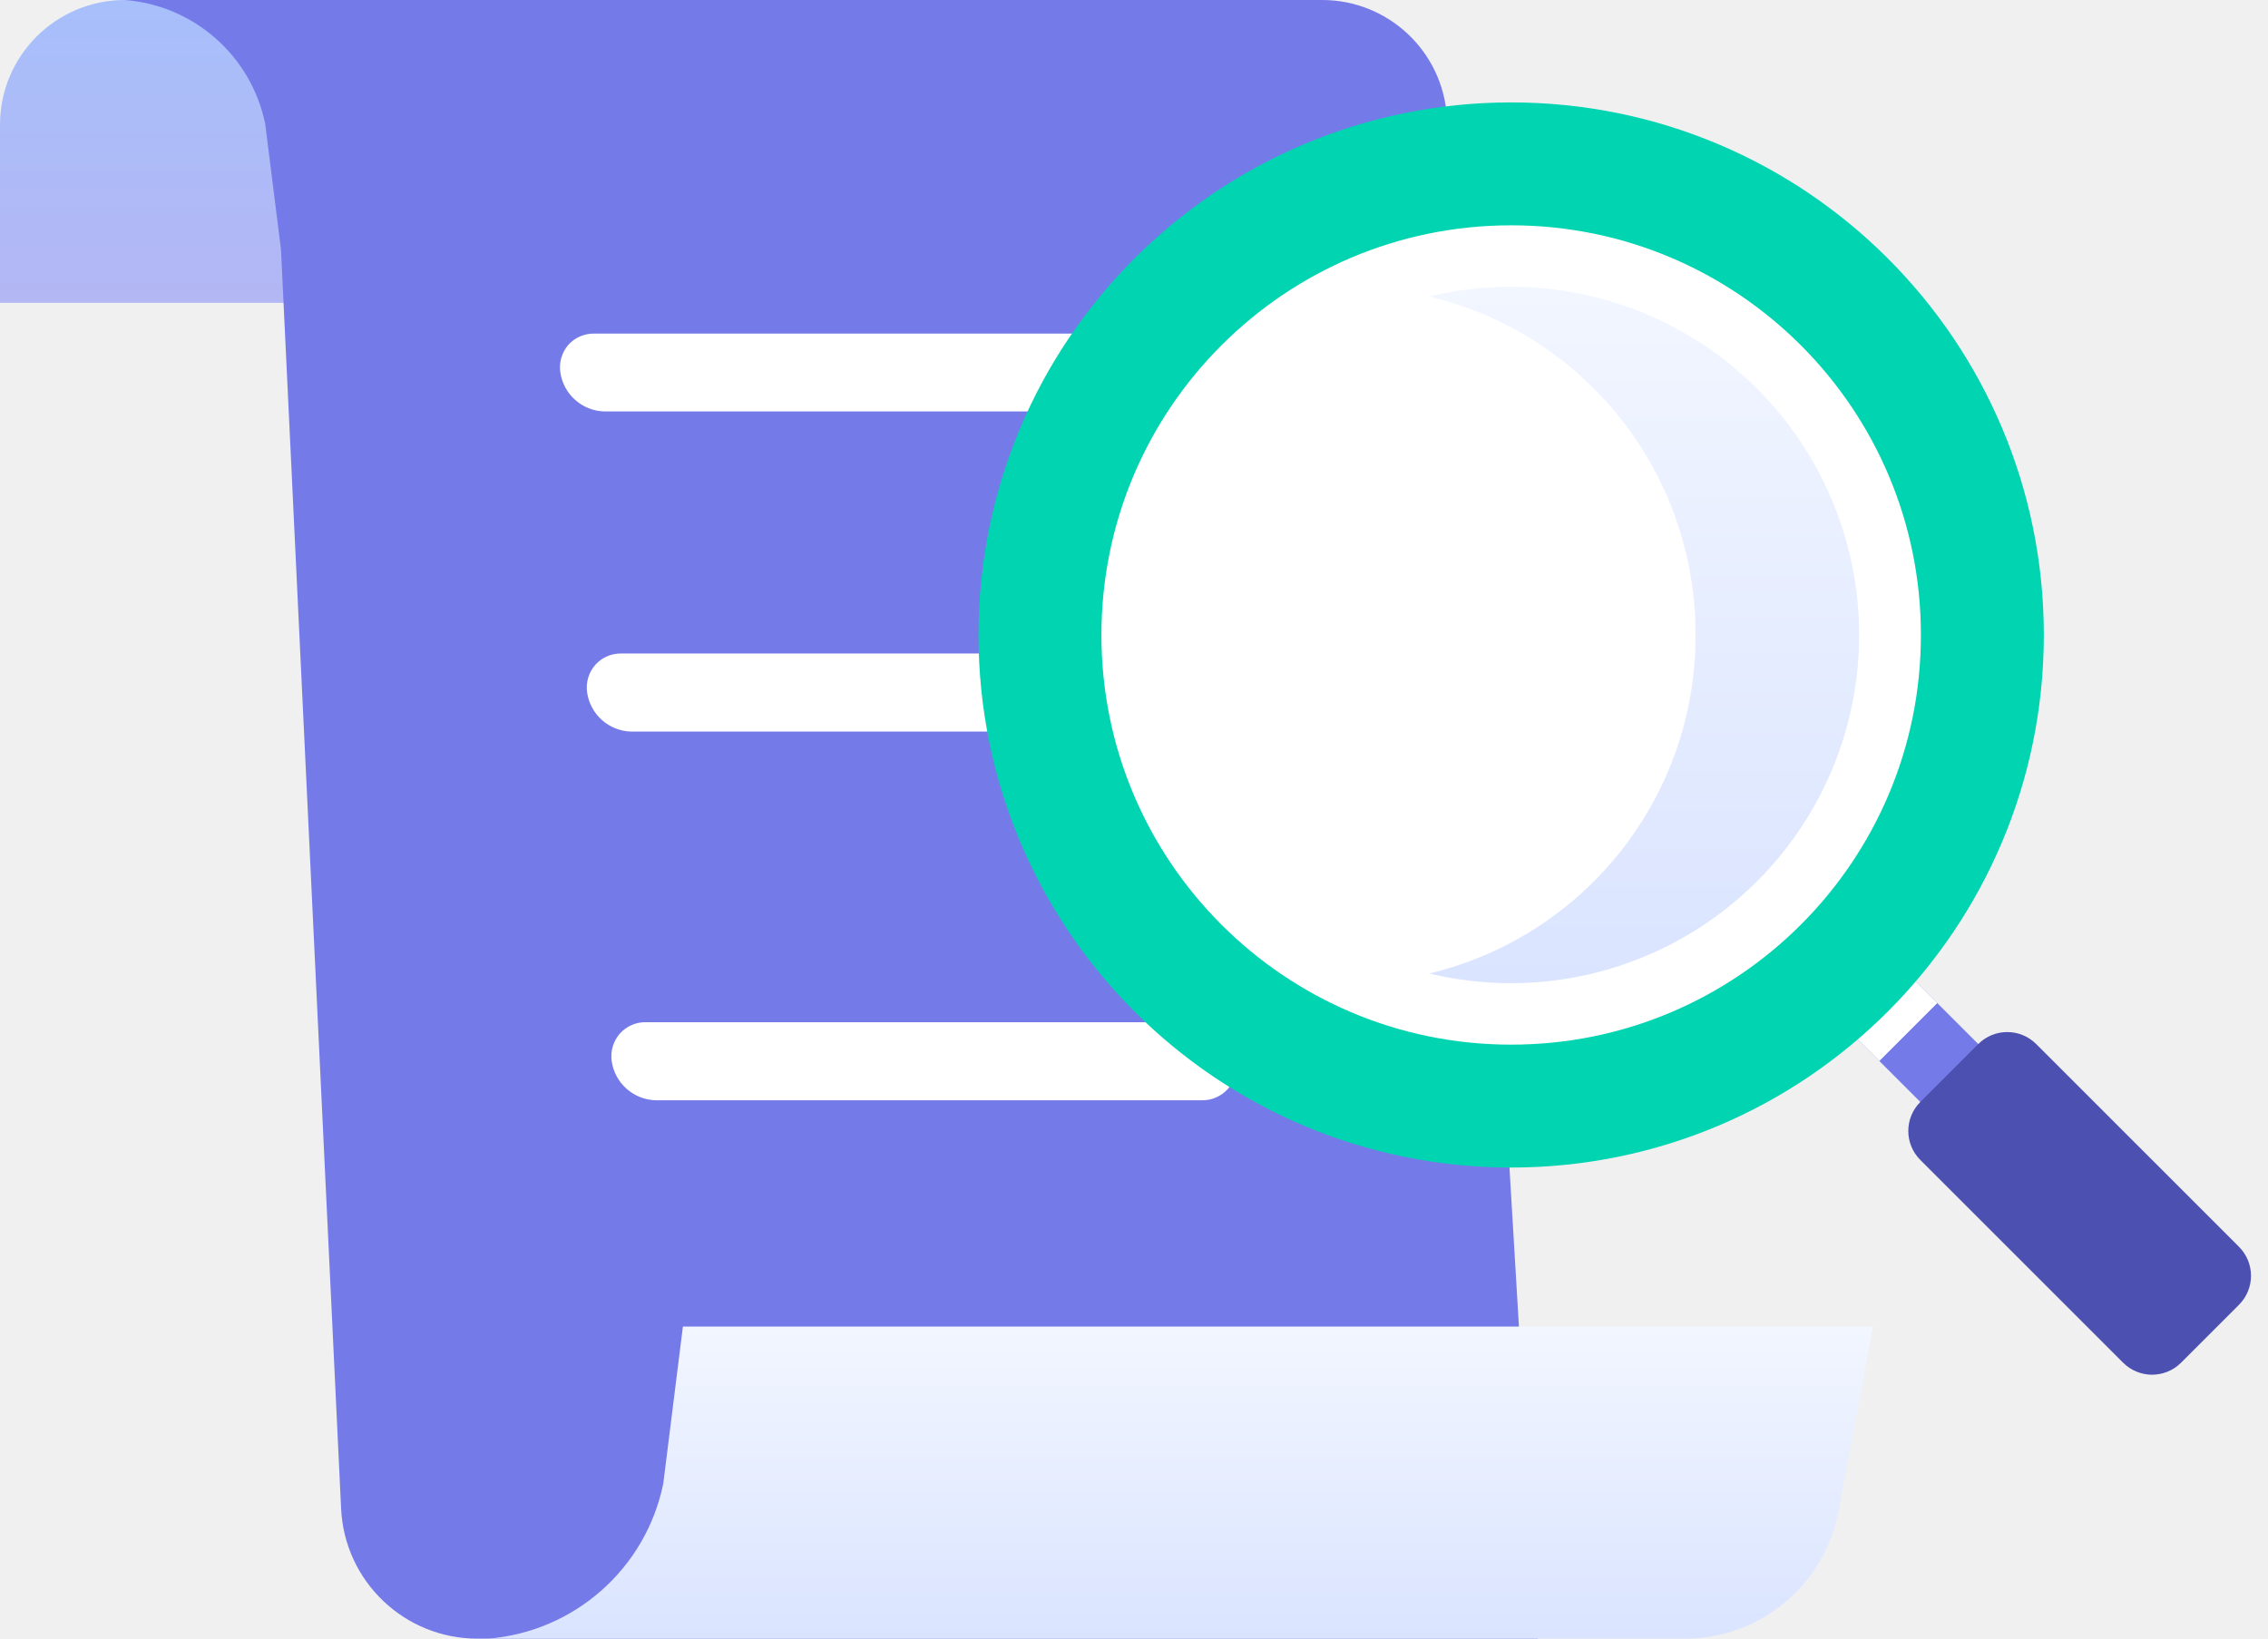
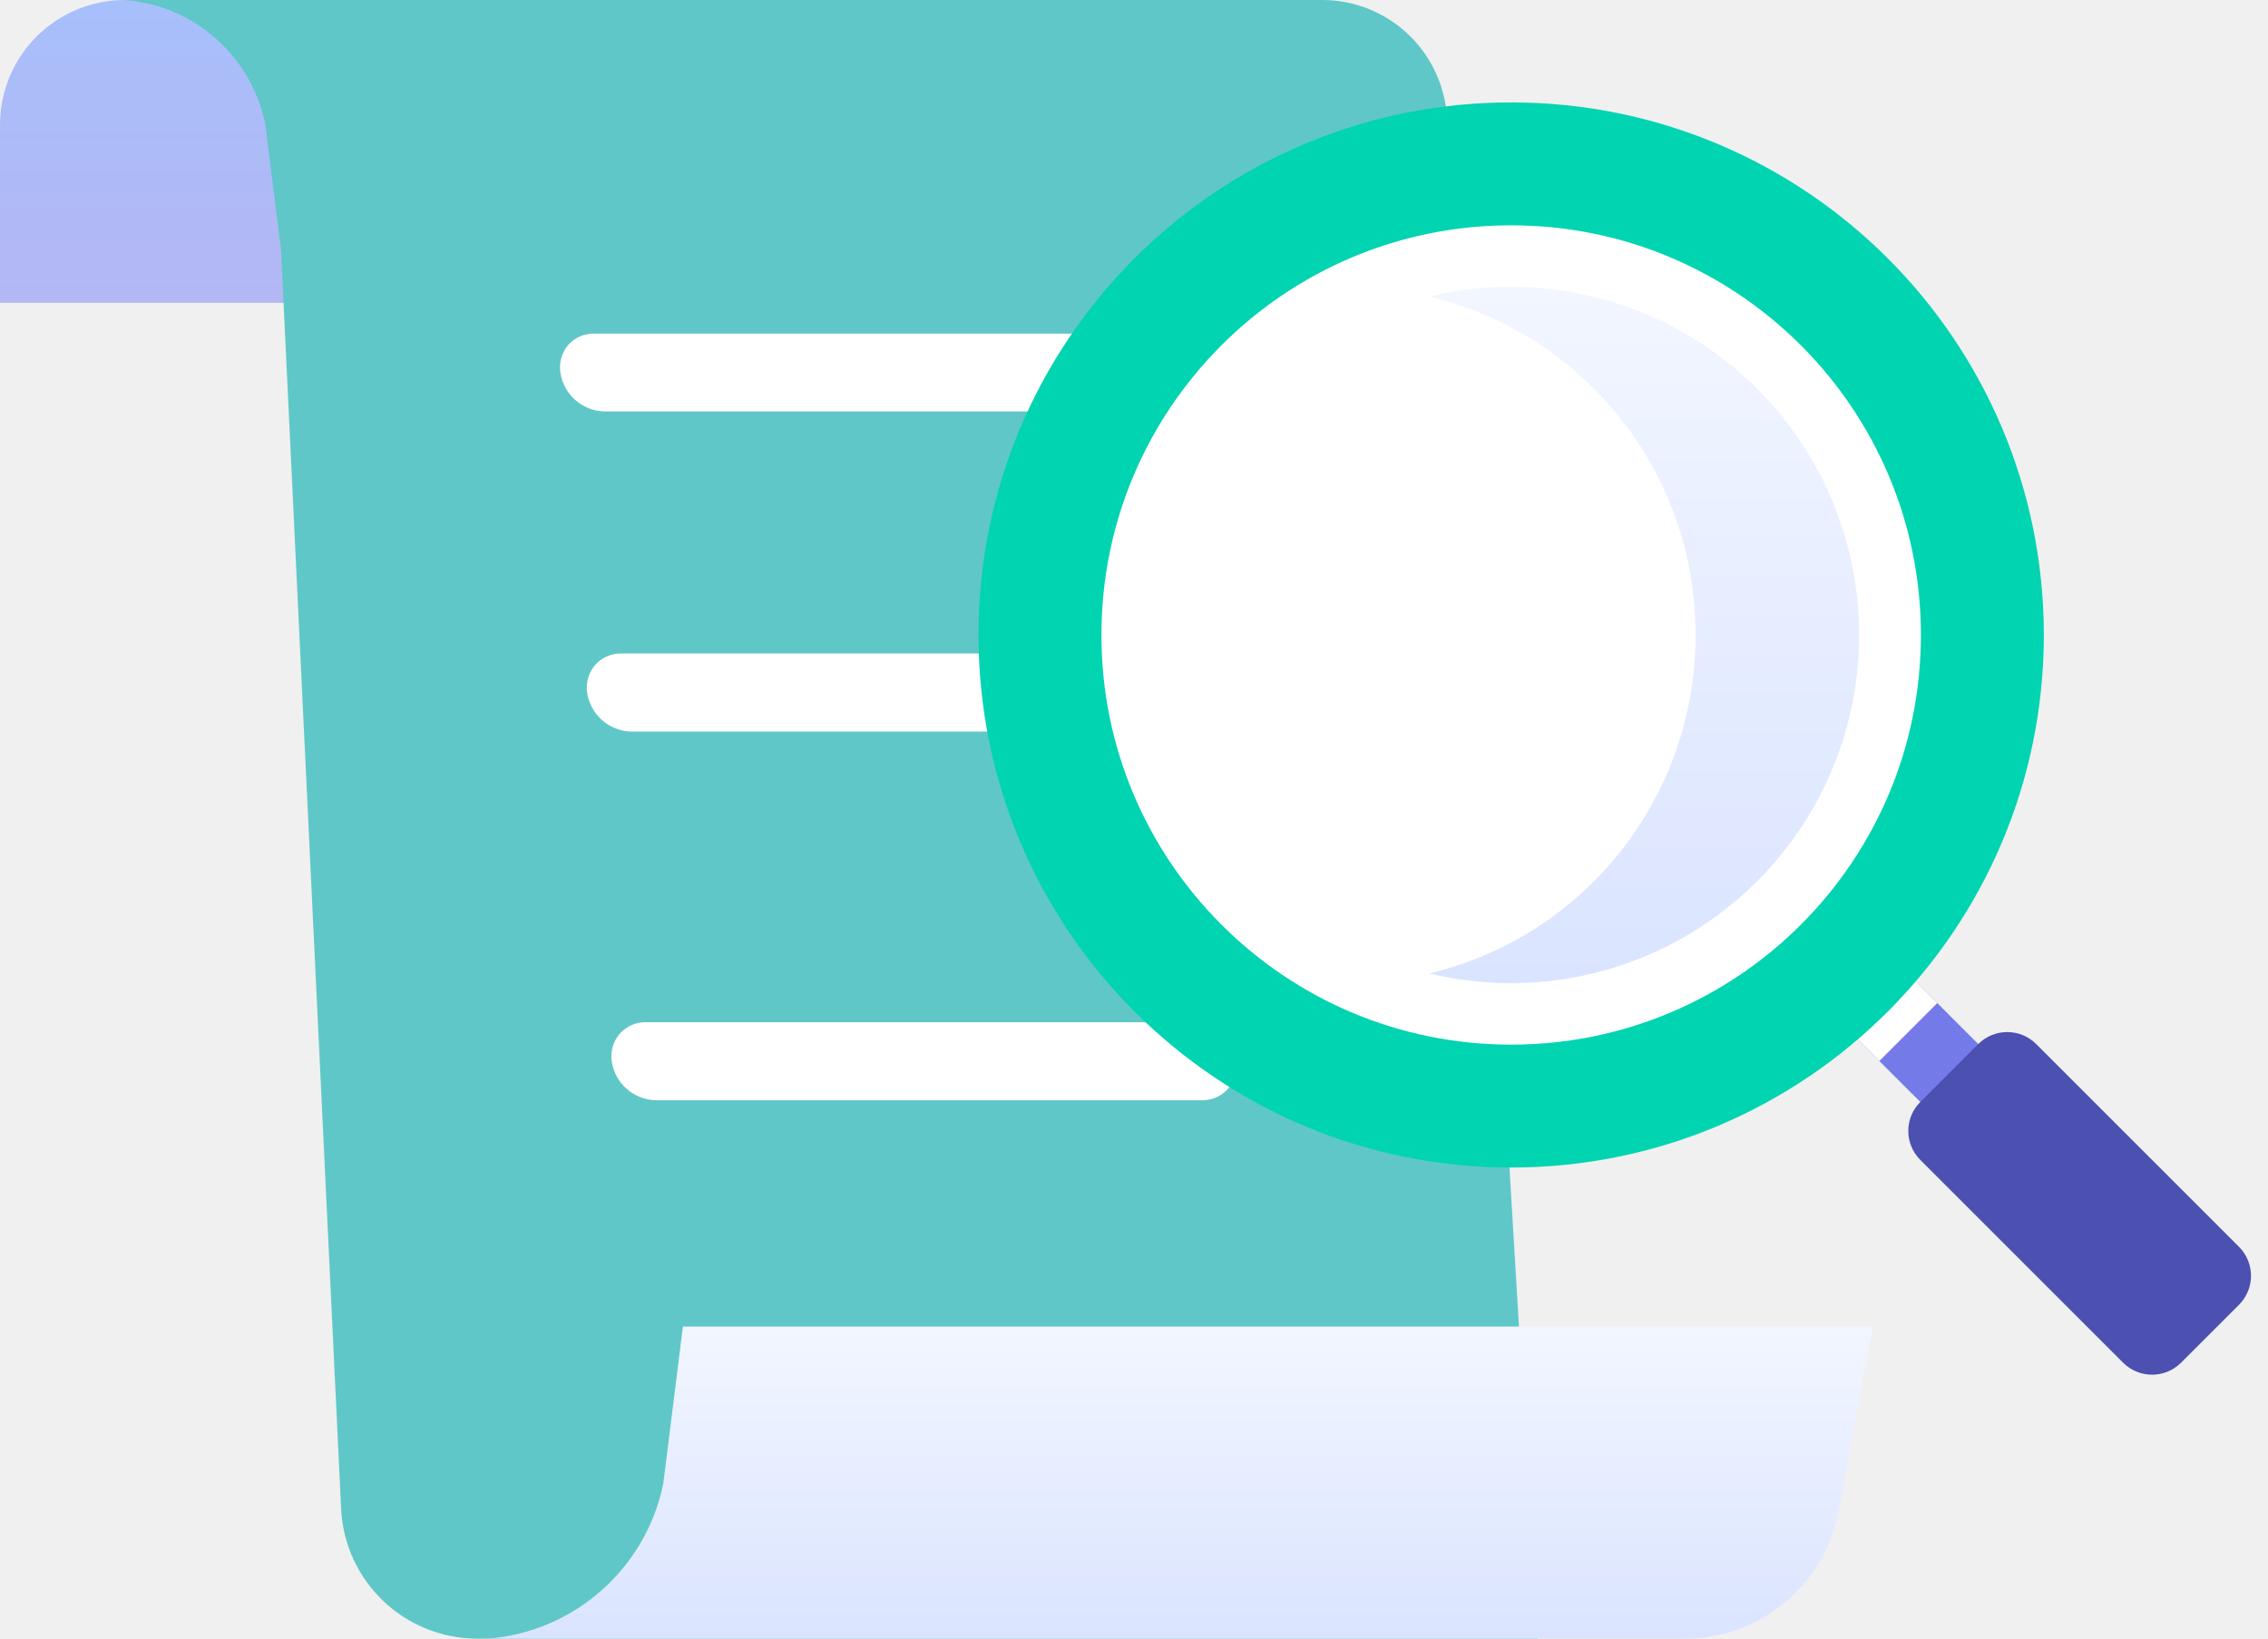
<svg xmlns="http://www.w3.org/2000/svg" width="55.352" height="40.001" viewBox="0 0 55.352 40.001">
  <defs>
    <linearGradient id="linear-gradient" x1="0.5" y1="1" x2="0.5" gradientUnits="objectBoundingBox">
      <stop offset="0" stop-color="#b3b7f4" />
      <stop offset="1" stop-color="#a7bffb" />
    </linearGradient>
    <linearGradient id="linear-gradient-2" x1="0.5" x2="0.5" y2="1" gradientUnits="objectBoundingBox">
      <stop offset="0" stop-color="#f2f6ff" />
      <stop offset="1" stop-color="#dae4ff" />
    </linearGradient>
  </defs>
  <g id="Icon_Track" data-name="Icon Track" transform="translate(-0.619)">
    <g id="ic_take_control" data-name="ic_take control">
      <path id="Rectangle" d="M3.048,0H27.619a0,0,0,0,1,0,0V7.392a0,0,0,0,1,0,0H0a0,0,0,0,1,0,0V3.048A3.048,3.048,0,0,1,3.048,0Z" transform="translate(0.619)" fill="url(#linear-gradient)" />
-       <path id="Combined_Shape_Copy" data-name="Combined Shape Copy" d="M34.476,40H8.607a3.33,3.33,0,0,1-3.33-3.174L3.81,6.095,3.425,3.024A3.8,3.8,0,0,0,0,0H29.224a3.052,3.052,0,0,1,3.042,2.867L34.476,40Z" transform="translate(3.667 0)" fill="#757ae9" />
+       <path id="Combined_Shape_Copy" data-name="Combined Shape Copy" d="M34.476,40H8.607a3.33,3.33,0,0,1-3.33-3.174L3.81,6.095,3.425,3.024A3.8,3.8,0,0,0,0,0H29.224a3.052,3.052,0,0,1,3.042,2.867L34.476,40Z" transform="translate(3.667 0)" fill="#5fc7c7" />
      <path id="Combined_Shape" data-name="Combined Shape" d="M29.219,7.619H.006A4.754,4.754,0,0,0,4.282,3.839L4.762,0H33.809l-.846,4.512A3.811,3.811,0,0,1,29.219,7.619Z" transform="translate(12.524 32.381)" fill="url(#linear-gradient-2)" />
      <g id="Group_36" data-name="Group 36" transform="translate(13.776 7.858)">
        <path id="Combined_Shape-2" data-name="Combined Shape" d="M15.666,18.715H2.333a1.115,1.115,0,0,1-1.073-.953.844.844,0,0,1,.2-.676.833.833,0,0,1,.637-.277H15.426a1.113,1.113,0,0,1,1.072.952.846.846,0,0,1-.2.677A.831.831,0,0,1,15.666,18.715Zm-.6-9H1.732A1.115,1.115,0,0,1,.66,8.761a.846.846,0,0,1,.2-.676.832.832,0,0,1,.635-.276H14.826a1.115,1.115,0,0,1,1.073.952.848.848,0,0,1-.2.677A.832.832,0,0,1,15.066,9.715ZM14.413,1.9H1.08A1.114,1.114,0,0,1,.007.952.846.846,0,0,1,.2.276.832.832,0,0,1,.84,0H14.173a1.115,1.115,0,0,1,1.073.952.847.847,0,0,1-.2.676A.832.832,0,0,1,14.413,1.9Z" transform="translate(0.512 0.285)" fill="#fff" />
      </g>
    </g>
    <g id="Group_67" data-name="Group 67" transform="translate(26 4)">
      <rect id="Rectangle-2" data-name="Rectangle" width="2" height="9" transform="translate(19.071 20.485) rotate(-45)" fill="#757ae9" />
      <rect id="Rectangle_Copy_116" data-name="Rectangle Copy 116" width="2" height="2" transform="translate(19.071 20.485) rotate(-45)" fill="#fff" />
      <rect id="Rectangle_Copy_115" data-name="Rectangle Copy 115" width="4" height="9" rx="1" transform="translate(20.778 23.607) rotate(-45)" fill="#4c50b1" />
      <circle id="Oval" cx="11.5" cy="11.5" r="11.5" transform="translate(0)" fill="#fff" stroke="#00d4b0" stroke-miterlimit="10" stroke-width="3" />
      <path id="Combined_Shape-3" data-name="Combined Shape" d="M2,17a8.539,8.539,0,0,1-2-.237A8.472,8.472,0,0,0,6.5,8.5,8.472,8.472,0,0,0,0,.237,8.5,8.5,0,1,1,2,17Z" transform="translate(9.5 3)" fill="url(#linear-gradient-2)" />
    </g>
  </g>
</svg>
